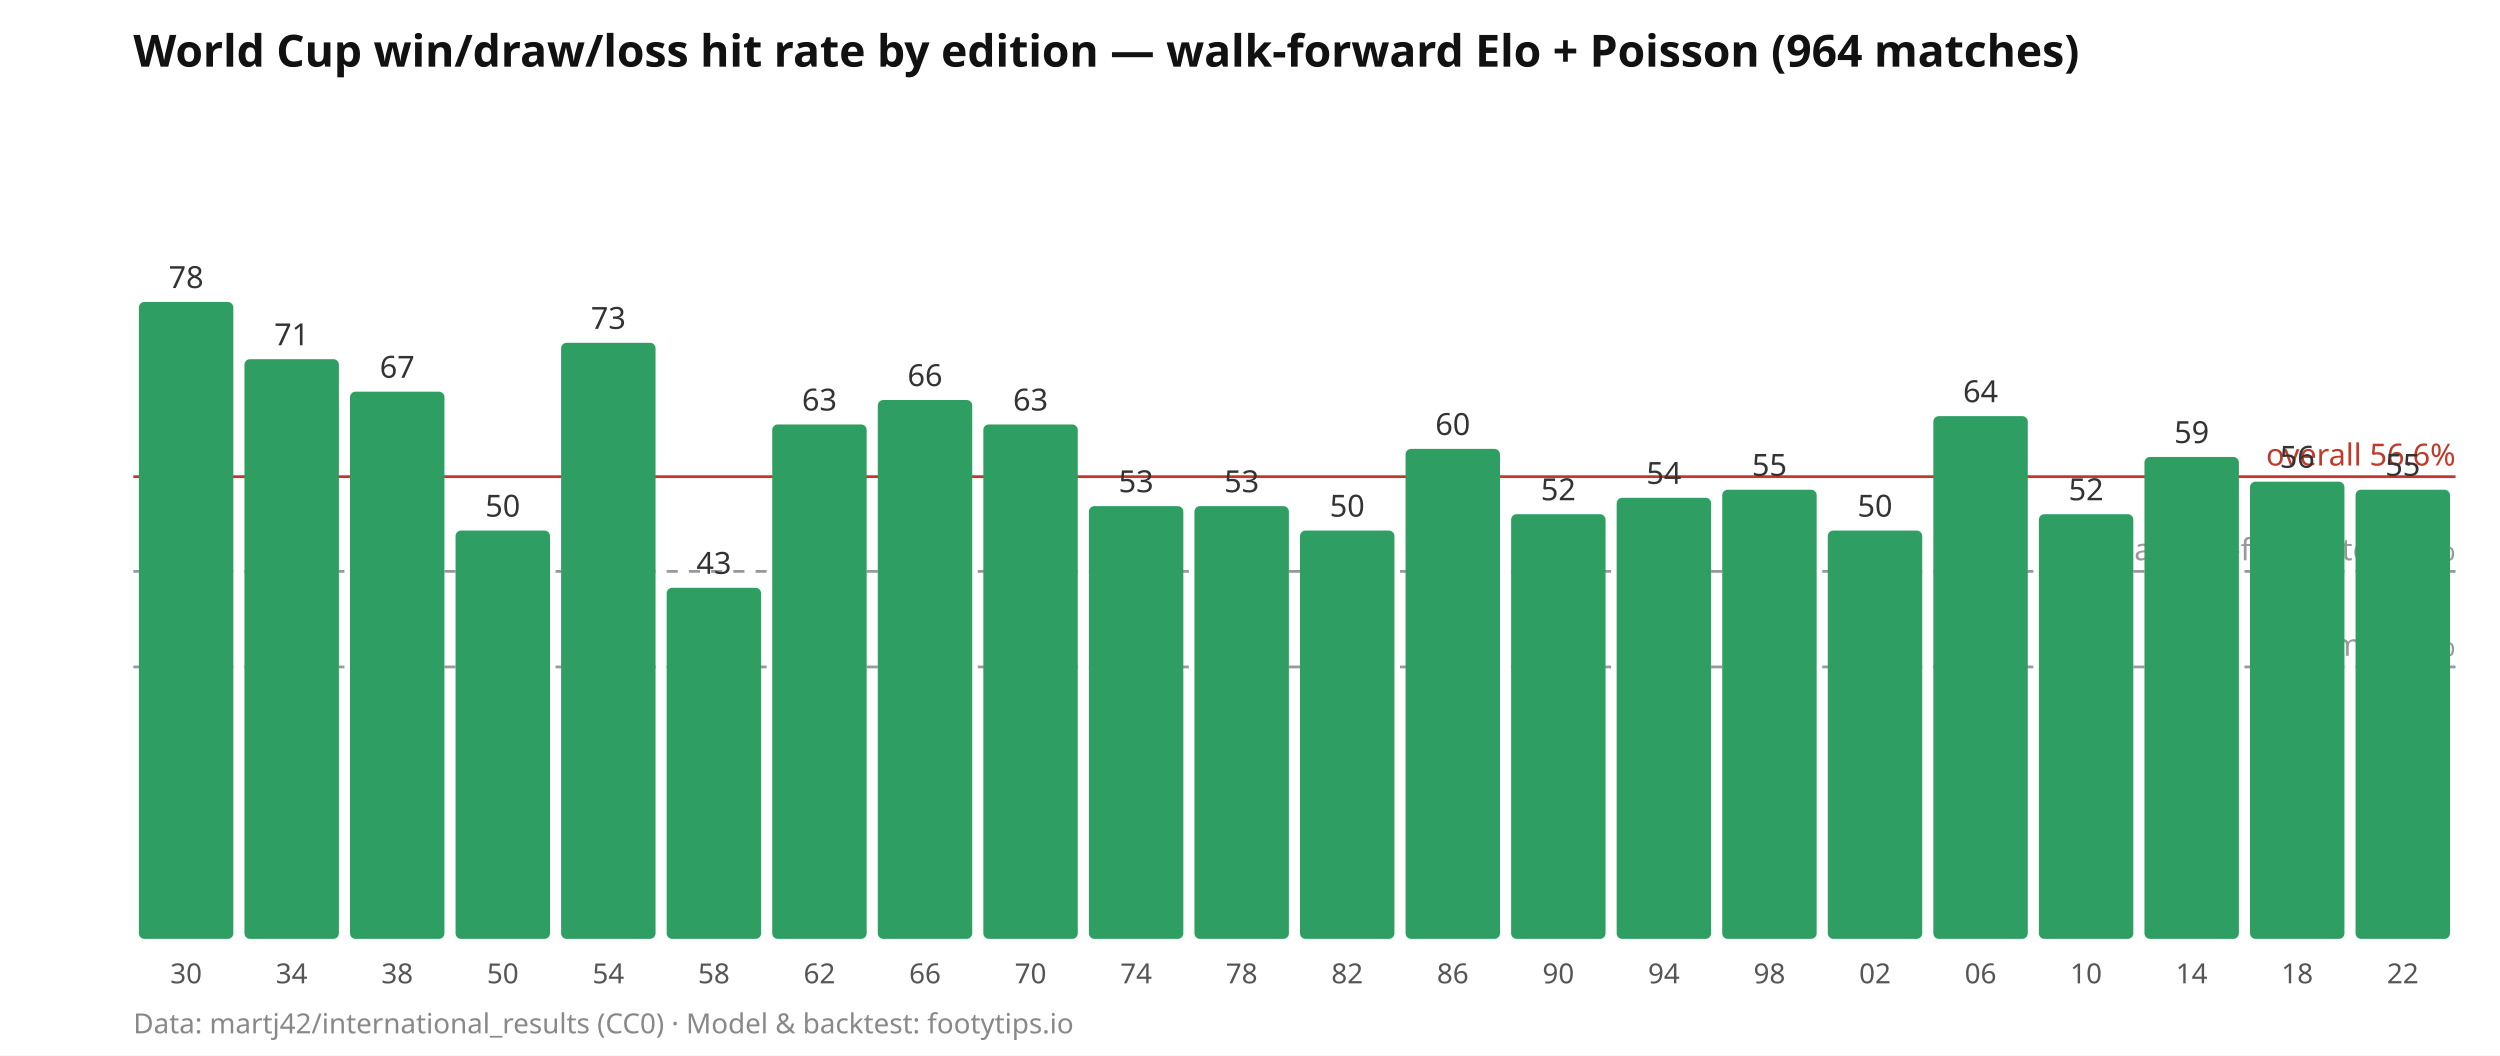
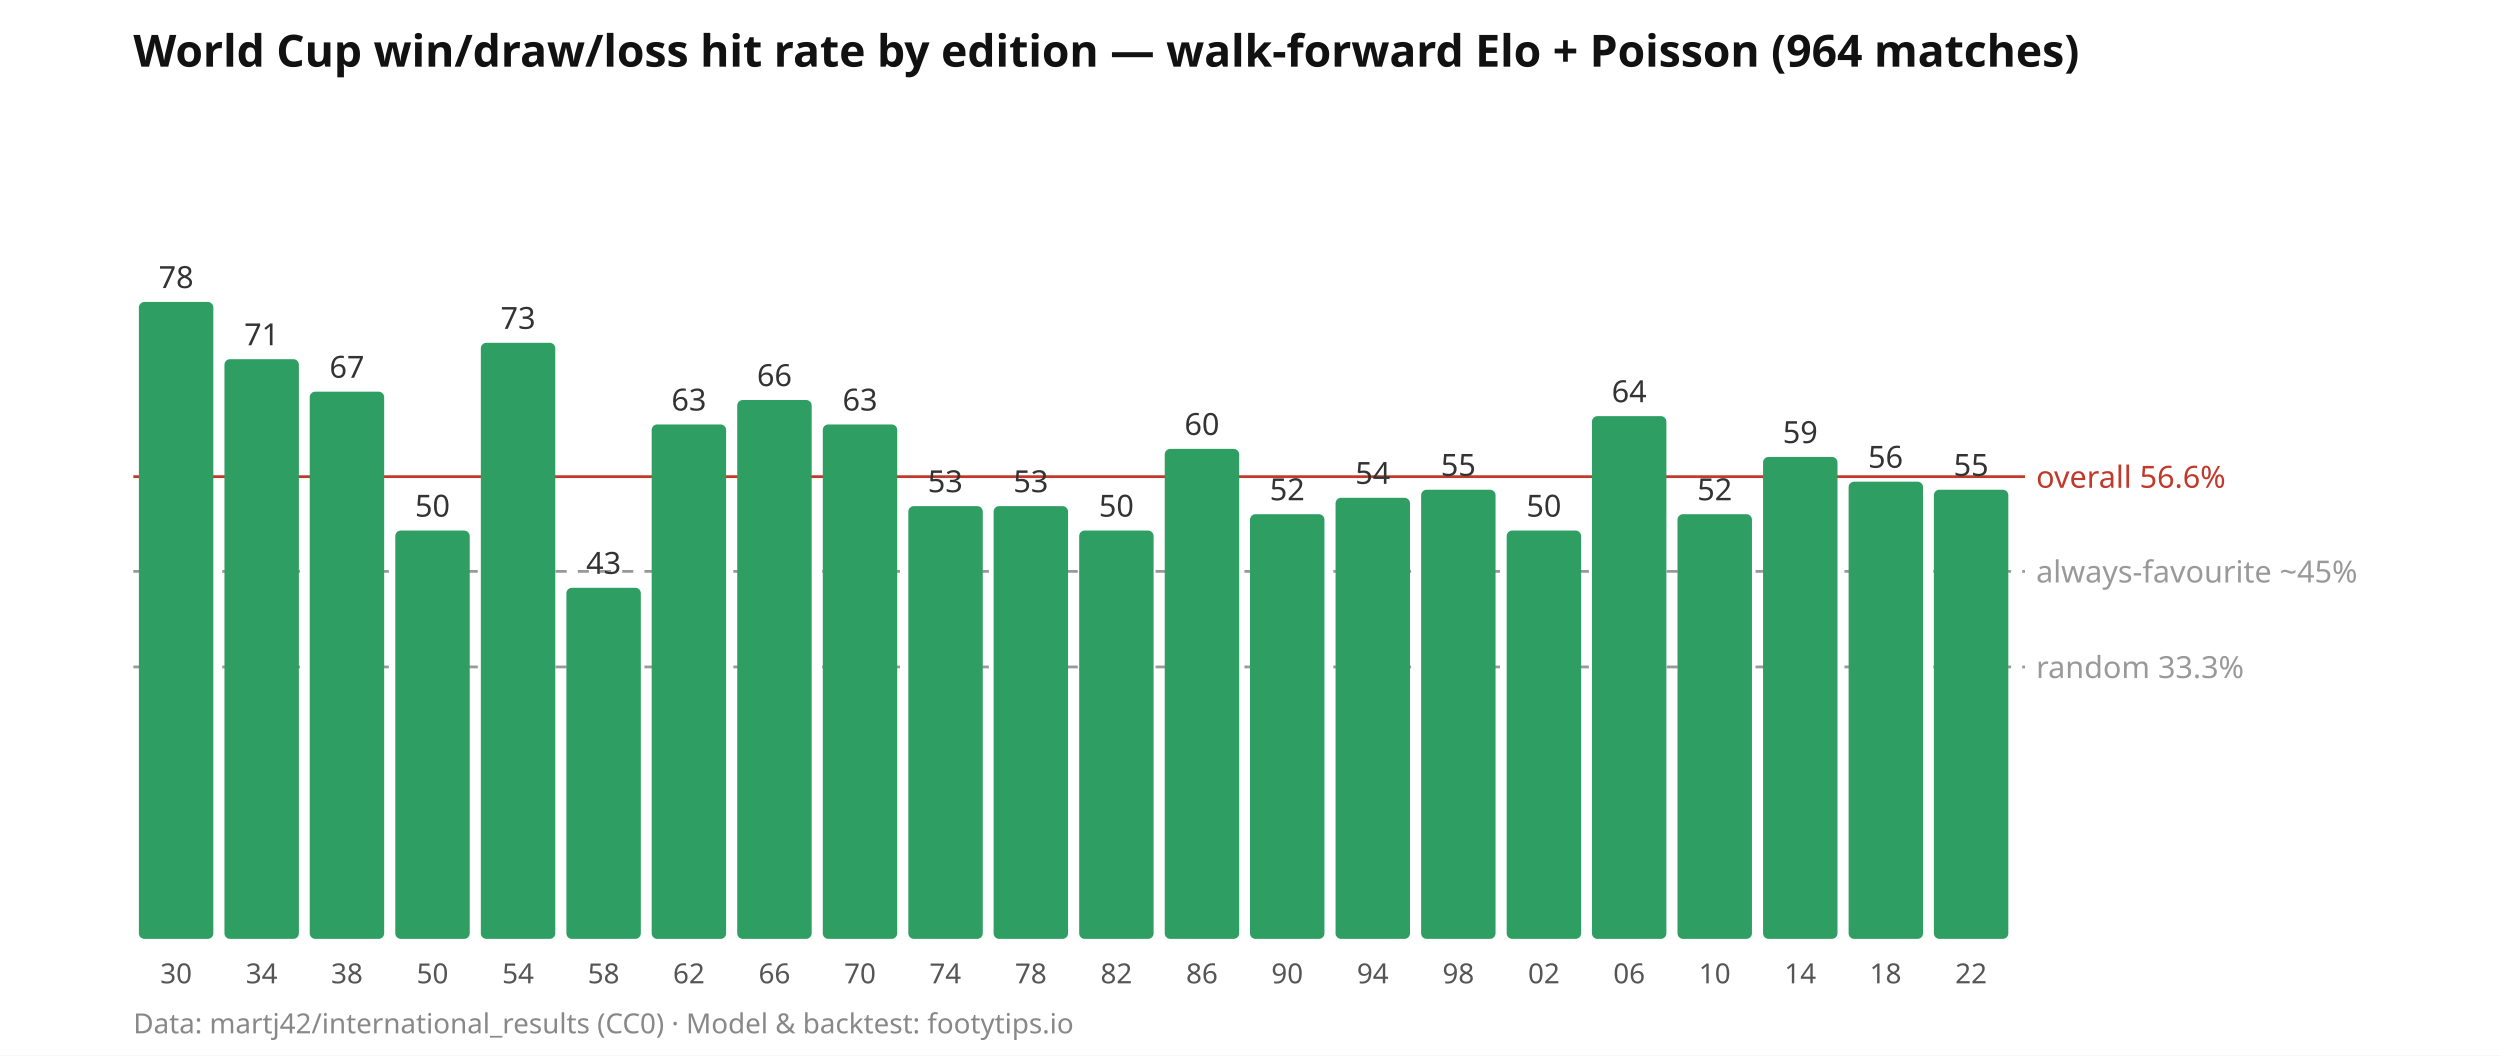
<svg xmlns="http://www.w3.org/2000/svg" width="900" height="380" viewBox="0 0 900 380" font-family="system-ui,sans-serif">
  <rect width="900" height="380" fill="white" />
  <text x="48" y="24" font-size="16" font-weight="600" fill="#111">World Cup win/draw/loss hit rate by edition — walk-forward Elo + Poisson (964 matches)</text>
-   <line x1="48" x2="884" y1="240.1" y2="240.1" stroke="#999" stroke-dasharray="4 4" stroke-width="1" />
-   <text x="884" y="236.1" font-size="11" text-anchor="end" fill="#999">random 33.3%</text>
-   <line x1="48" x2="884" y1="205.7" y2="205.7" stroke="#999" stroke-dasharray="4 4" stroke-width="1" />
-   <text x="884" y="201.7" font-size="11" text-anchor="end" fill="#999">always-favourite ~45%</text>
-   <line x1="48" x2="884" y1="171.6" y2="171.6" stroke="#c0392b" stroke-width="1" />
-   <text x="884" y="167.6" font-size="11" text-anchor="end" fill="#c0392b">overall 56.6%</text>
-   <rect x="50.0" y="108.7" width="34.0" height="229.3" fill="#2f9e63" rx="2" />
-   <text x="67.0" y="103.7" font-size="11" text-anchor="middle" fill="#333">78</text>
-   <text x="67.0" y="354" font-size="10" text-anchor="middle" fill="#555" transform="rotate(0)">30</text>
-   <rect x="88.0" y="129.3" width="34.0" height="208.7" fill="#2f9e63" rx="2" />
-   <text x="105.0" y="124.3" font-size="11" text-anchor="middle" fill="#333">71</text>
-   <text x="105.0" y="354" font-size="10" text-anchor="middle" fill="#555" transform="rotate(0)">34</text>
-   <rect x="126.0" y="141.0" width="34.0" height="197.0" fill="#2f9e63" rx="2" />
-   <text x="143.0" y="136.0" font-size="11" text-anchor="middle" fill="#333">67</text>
-   <text x="143.0" y="354" font-size="10" text-anchor="middle" fill="#555" transform="rotate(0)">38</text>
-   <rect x="164.0" y="191.0" width="34.0" height="147.0" fill="#2f9e63" rx="2" />
-   <text x="181.0" y="186.0" font-size="11" text-anchor="middle" fill="#333">50</text>
-   <text x="181.0" y="354" font-size="10" text-anchor="middle" fill="#555" transform="rotate(0)">50</text>
-   <rect x="202.0" y="123.4" width="34.0" height="214.6" fill="#2f9e63" rx="2" />
-   <text x="219.0" y="118.4" font-size="11" text-anchor="middle" fill="#333">73</text>
-   <text x="219.0" y="354" font-size="10" text-anchor="middle" fill="#555" transform="rotate(0)">54</text>
-   <rect x="240.0" y="211.6" width="34.0" height="126.4" fill="#2f9e63" rx="2" />
-   <text x="257.0" y="206.6" font-size="11" text-anchor="middle" fill="#333">43</text>
-   <text x="257.0" y="354" font-size="10" text-anchor="middle" fill="#555" transform="rotate(0)">58</text>
-   <rect x="278.0" y="152.8" width="34.0" height="185.2" fill="#2f9e63" rx="2" />
-   <text x="295.0" y="147.8" font-size="11" text-anchor="middle" fill="#333">63</text>
-   <text x="295.0" y="354" font-size="10" text-anchor="middle" fill="#555" transform="rotate(0)">62</text>
-   <rect x="316.0" y="144.0" width="34.0" height="194.0" fill="#2f9e63" rx="2" />
-   <text x="333.0" y="139.0" font-size="11" text-anchor="middle" fill="#333">66</text>
-   <text x="333.0" y="354" font-size="10" text-anchor="middle" fill="#555" transform="rotate(0)">66</text>
-   <rect x="354.0" y="152.8" width="34.0" height="185.2" fill="#2f9e63" rx="2" />
-   <text x="371.0" y="147.8" font-size="11" text-anchor="middle" fill="#333">63</text>
-   <text x="371.0" y="354" font-size="10" text-anchor="middle" fill="#555" transform="rotate(0)">70</text>
-   <rect x="392.0" y="182.2" width="34.0" height="155.8" fill="#2f9e63" rx="2" />
-   <text x="409.0" y="177.2" font-size="11" text-anchor="middle" fill="#333">53</text>
-   <text x="409.0" y="354" font-size="10" text-anchor="middle" fill="#555" transform="rotate(0)">74</text>
-   <rect x="430.0" y="182.2" width="34.0" height="155.8" fill="#2f9e63" rx="2" />
-   <text x="447.0" y="177.2" font-size="11" text-anchor="middle" fill="#333">53</text>
-   <text x="447.0" y="354" font-size="10" text-anchor="middle" fill="#555" transform="rotate(0)">78</text>
-   <rect x="468.0" y="191.0" width="34.0" height="147.0" fill="#2f9e63" rx="2" />
-   <text x="485.0" y="186.0" font-size="11" text-anchor="middle" fill="#333">50</text>
-   <text x="485.0" y="354" font-size="10" text-anchor="middle" fill="#555" transform="rotate(0)">82</text>
-   <rect x="506.0" y="161.6" width="34.0" height="176.4" fill="#2f9e63" rx="2" />
-   <text x="523.0" y="156.6" font-size="11" text-anchor="middle" fill="#333">60</text>
-   <text x="523.0" y="354" font-size="10" text-anchor="middle" fill="#555" transform="rotate(0)">86</text>
-   <rect x="544.0" y="185.1" width="34.0" height="152.9" fill="#2f9e63" rx="2" />
-   <text x="561.0" y="180.1" font-size="11" text-anchor="middle" fill="#333">52</text>
-   <text x="561.0" y="354" font-size="10" text-anchor="middle" fill="#555" transform="rotate(0)">90</text>
-   <rect x="582.0" y="179.2" width="34.0" height="158.8" fill="#2f9e63" rx="2" />
-   <text x="599.0" y="174.2" font-size="11" text-anchor="middle" fill="#333">54</text>
-   <text x="599.0" y="354" font-size="10" text-anchor="middle" fill="#555" transform="rotate(0)">94</text>
-   <rect x="620.0" y="176.3" width="34.0" height="161.7" fill="#2f9e63" rx="2" />
-   <text x="637.0" y="171.3" font-size="11" text-anchor="middle" fill="#333">55</text>
-   <text x="637.0" y="354" font-size="10" text-anchor="middle" fill="#555" transform="rotate(0)">98</text>
-   <rect x="658.0" y="191.0" width="34.0" height="147.0" fill="#2f9e63" rx="2" />
-   <text x="675.0" y="186.0" font-size="11" text-anchor="middle" fill="#333">50</text>
-   <text x="675.0" y="354" font-size="10" text-anchor="middle" fill="#555" transform="rotate(0)">02</text>
-   <rect x="696.0" y="149.8" width="34.0" height="188.2" fill="#2f9e63" rx="2" />
-   <text x="713.0" y="144.8" font-size="11" text-anchor="middle" fill="#333">64</text>
-   <text x="713.0" y="354" font-size="10" text-anchor="middle" fill="#555" transform="rotate(0)">06</text>
-   <rect x="734.0" y="185.1" width="34.0" height="152.9" fill="#2f9e63" rx="2" />
-   <text x="751.0" y="180.1" font-size="11" text-anchor="middle" fill="#333">52</text>
-   <text x="751.0" y="354" font-size="10" text-anchor="middle" fill="#555" transform="rotate(0)">10</text>
-   <rect x="772.0" y="164.5" width="34.0" height="173.5" fill="#2f9e63" rx="2" />
-   <text x="789.0" y="159.5" font-size="11" text-anchor="middle" fill="#333">59</text>
-   <text x="789.0" y="354" font-size="10" text-anchor="middle" fill="#555" transform="rotate(0)">14</text>
-   <rect x="810.0" y="173.4" width="34.0" height="164.6" fill="#2f9e63" rx="2" />
-   <text x="827.0" y="168.4" font-size="11" text-anchor="middle" fill="#333">56</text>
-   <text x="827.0" y="354" font-size="10" text-anchor="middle" fill="#555" transform="rotate(0)">18</text>
-   <rect x="848.0" y="176.3" width="34.0" height="161.7" fill="#2f9e63" rx="2" />
-   <text x="865.0" y="171.3" font-size="11" text-anchor="middle" fill="#333">55</text>
-   <text x="865.0" y="354" font-size="10" text-anchor="middle" fill="#555" transform="rotate(0)">22</text>
+   <line x1="48" x2="729" y1="240.1" y2="240.1" stroke="#999" stroke-dasharray="4 4" stroke-width="1" />
+   <text x="733" y="244.1" font-size="11" text-anchor="start" fill="#999">random 33.3%</text>
+   <line x1="48" x2="729" y1="205.7" y2="205.7" stroke="#999" stroke-dasharray="4 4" stroke-width="1" />
+   <text x="733" y="209.7" font-size="11" text-anchor="start" fill="#999">always-favourite ~45%</text>
+   <line x1="48" x2="729" y1="171.6" y2="171.6" stroke="#c0392b" stroke-width="1" />
+   <text x="733" y="175.6" font-size="11" text-anchor="start" fill="#c0392b">overall 56.6%</text>
+   <rect x="50.0" y="108.7" width="26.8" height="229.3" fill="#2f9e63" rx="2" />
+   <text x="63.4" y="103.7" font-size="11" text-anchor="middle" fill="#333">78</text>
+   <text x="63.4" y="354" font-size="10" text-anchor="middle" fill="#555" transform="rotate(0)">30</text>
+   <rect x="80.8" y="129.3" width="26.8" height="208.7" fill="#2f9e63" rx="2" />
+   <text x="94.2" y="124.3" font-size="11" text-anchor="middle" fill="#333">71</text>
+   <text x="94.2" y="354" font-size="10" text-anchor="middle" fill="#555" transform="rotate(0)">34</text>
+   <rect x="111.5" y="141.0" width="26.8" height="197.0" fill="#2f9e63" rx="2" />
+   <text x="124.9" y="136.0" font-size="11" text-anchor="middle" fill="#333">67</text>
+   <text x="124.9" y="354" font-size="10" text-anchor="middle" fill="#555" transform="rotate(0)">38</text>
+   <rect x="142.3" y="191.0" width="26.8" height="147.0" fill="#2f9e63" rx="2" />
+   <text x="155.7" y="186.0" font-size="11" text-anchor="middle" fill="#333">50</text>
+   <text x="155.7" y="354" font-size="10" text-anchor="middle" fill="#555" transform="rotate(0)">50</text>
+   <rect x="173.1" y="123.4" width="26.8" height="214.6" fill="#2f9e63" rx="2" />
+   <text x="186.5" y="118.4" font-size="11" text-anchor="middle" fill="#333">73</text>
+   <text x="186.5" y="354" font-size="10" text-anchor="middle" fill="#555" transform="rotate(0)">54</text>
+   <rect x="203.9" y="211.6" width="26.8" height="126.4" fill="#2f9e63" rx="2" />
+   <text x="217.3" y="206.6" font-size="11" text-anchor="middle" fill="#333">43</text>
+   <text x="217.3" y="354" font-size="10" text-anchor="middle" fill="#555" transform="rotate(0)">58</text>
+   <rect x="234.6" y="152.8" width="26.8" height="185.2" fill="#2f9e63" rx="2" />
+   <text x="248.0" y="147.8" font-size="11" text-anchor="middle" fill="#333">63</text>
+   <text x="248.0" y="354" font-size="10" text-anchor="middle" fill="#555" transform="rotate(0)">62</text>
+   <rect x="265.4" y="144.0" width="26.8" height="194.0" fill="#2f9e63" rx="2" />
+   <text x="278.8" y="139.0" font-size="11" text-anchor="middle" fill="#333">66</text>
+   <text x="278.8" y="354" font-size="10" text-anchor="middle" fill="#555" transform="rotate(0)">66</text>
+   <rect x="296.2" y="152.8" width="26.8" height="185.2" fill="#2f9e63" rx="2" />
+   <text x="309.6" y="147.8" font-size="11" text-anchor="middle" fill="#333">63</text>
+   <text x="309.6" y="354" font-size="10" text-anchor="middle" fill="#555" transform="rotate(0)">70</text>
+   <rect x="327.0" y="182.2" width="26.8" height="155.8" fill="#2f9e63" rx="2" />
+   <text x="340.3" y="177.2" font-size="11" text-anchor="middle" fill="#333">53</text>
+   <text x="340.3" y="354" font-size="10" text-anchor="middle" fill="#555" transform="rotate(0)">74</text>
+   <rect x="357.7" y="182.2" width="26.8" height="155.8" fill="#2f9e63" rx="2" />
+   <text x="371.1" y="177.2" font-size="11" text-anchor="middle" fill="#333">53</text>
+   <text x="371.1" y="354" font-size="10" text-anchor="middle" fill="#555" transform="rotate(0)">78</text>
+   <rect x="388.5" y="191.0" width="26.8" height="147.0" fill="#2f9e63" rx="2" />
+   <text x="401.9" y="186.0" font-size="11" text-anchor="middle" fill="#333">50</text>
+   <text x="401.9" y="354" font-size="10" text-anchor="middle" fill="#555" transform="rotate(0)">82</text>
+   <rect x="419.3" y="161.6" width="26.8" height="176.4" fill="#2f9e63" rx="2" />
+   <text x="432.7" y="156.6" font-size="11" text-anchor="middle" fill="#333">60</text>
+   <text x="432.7" y="354" font-size="10" text-anchor="middle" fill="#555" transform="rotate(0)">86</text>
+   <rect x="450.0" y="185.1" width="26.8" height="152.9" fill="#2f9e63" rx="2" />
+   <text x="463.4" y="180.1" font-size="11" text-anchor="middle" fill="#333">52</text>
+   <text x="463.4" y="354" font-size="10" text-anchor="middle" fill="#555" transform="rotate(0)">90</text>
+   <rect x="480.8" y="179.2" width="26.8" height="158.8" fill="#2f9e63" rx="2" />
+   <text x="494.2" y="174.2" font-size="11" text-anchor="middle" fill="#333">54</text>
+   <text x="494.2" y="354" font-size="10" text-anchor="middle" fill="#555" transform="rotate(0)">94</text>
+   <rect x="511.6" y="176.3" width="26.8" height="161.7" fill="#2f9e63" rx="2" />
+   <text x="525.0" y="171.3" font-size="11" text-anchor="middle" fill="#333">55</text>
+   <text x="525.0" y="354" font-size="10" text-anchor="middle" fill="#555" transform="rotate(0)">98</text>
+   <rect x="542.4" y="191.0" width="26.8" height="147.0" fill="#2f9e63" rx="2" />
+   <text x="555.8" y="186.0" font-size="11" text-anchor="middle" fill="#333">50</text>
+   <text x="555.8" y="354" font-size="10" text-anchor="middle" fill="#555" transform="rotate(0)">02</text>
+   <rect x="573.1" y="149.8" width="26.8" height="188.2" fill="#2f9e63" rx="2" />
+   <text x="586.5" y="144.8" font-size="11" text-anchor="middle" fill="#333">64</text>
+   <text x="586.5" y="354" font-size="10" text-anchor="middle" fill="#555" transform="rotate(0)">06</text>
+   <rect x="603.9" y="185.1" width="26.8" height="152.9" fill="#2f9e63" rx="2" />
+   <text x="617.3" y="180.1" font-size="11" text-anchor="middle" fill="#333">52</text>
+   <text x="617.3" y="354" font-size="10" text-anchor="middle" fill="#555" transform="rotate(0)">10</text>
+   <rect x="634.7" y="164.5" width="26.8" height="173.5" fill="#2f9e63" rx="2" />
+   <text x="648.1" y="159.5" font-size="11" text-anchor="middle" fill="#333">59</text>
+   <text x="648.1" y="354" font-size="10" text-anchor="middle" fill="#555" transform="rotate(0)">14</text>
+   <rect x="665.5" y="173.4" width="26.8" height="164.6" fill="#2f9e63" rx="2" />
+   <text x="678.8" y="168.4" font-size="11" text-anchor="middle" fill="#333">56</text>
+   <text x="678.8" y="354" font-size="10" text-anchor="middle" fill="#555" transform="rotate(0)">18</text>
+   <rect x="696.2" y="176.3" width="26.8" height="161.7" fill="#2f9e63" rx="2" />
+   <text x="709.6" y="171.3" font-size="11" text-anchor="middle" fill="#333">55</text>
+   <text x="709.6" y="354" font-size="10" text-anchor="middle" fill="#555" transform="rotate(0)">22</text>
  <text x="48" y="372" font-size="10" fill="#888">Data: martj42/international_results (CC0) · Model &amp; backtest: footytips.io</text>
</svg>
